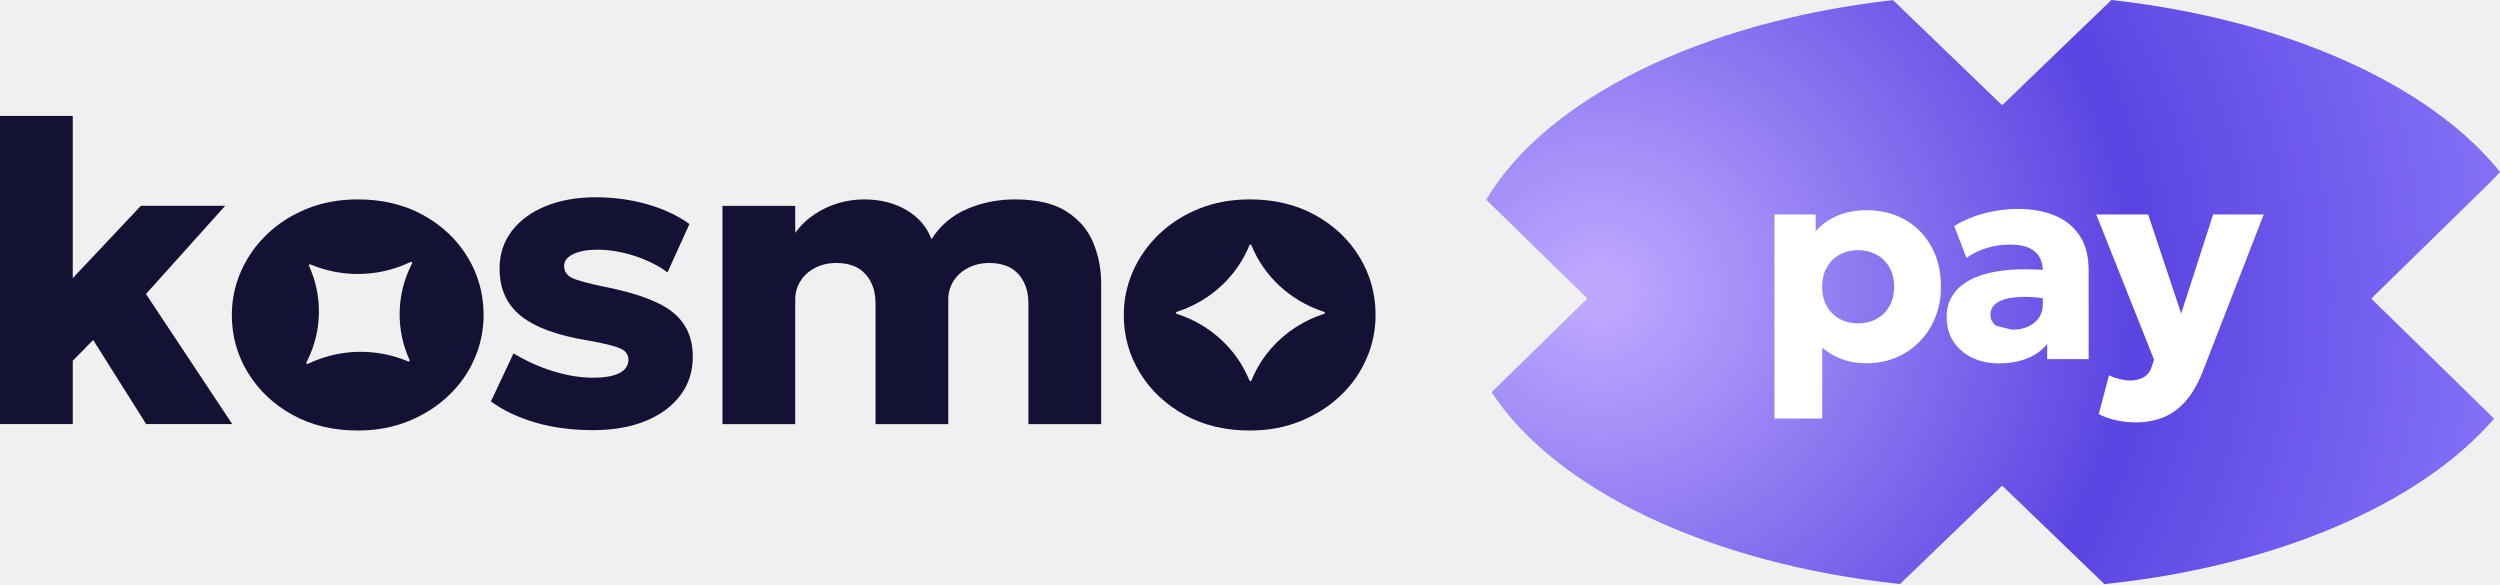
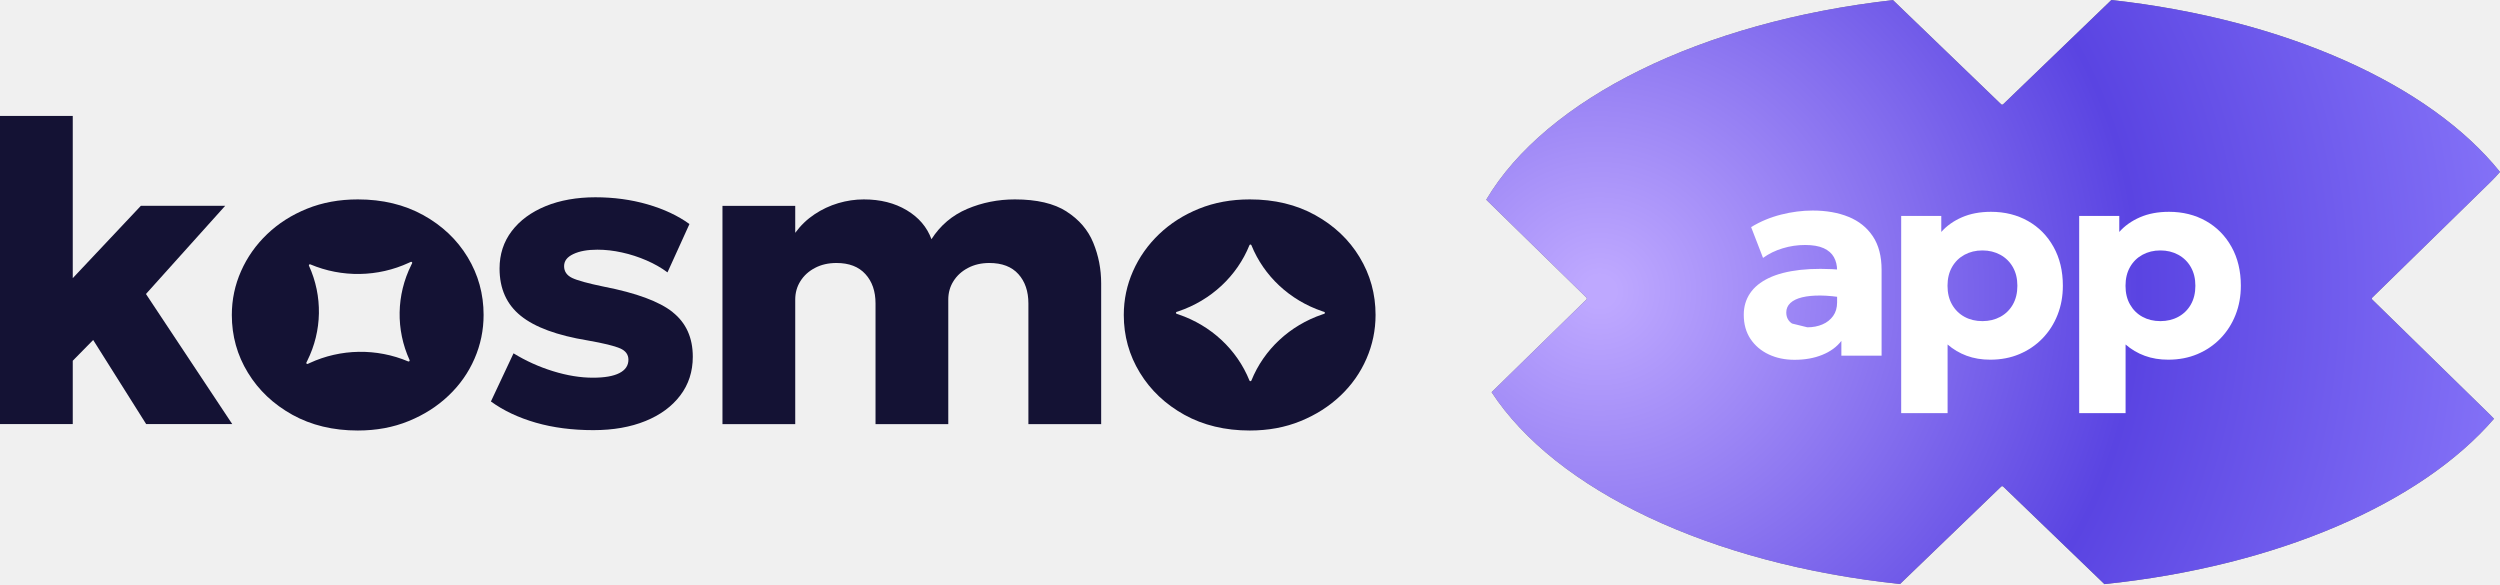
<svg xmlns="http://www.w3.org/2000/svg" viewBox="0 0 214 50" fill="none">
-   <g clip-path="url(#clip0_3002_878)">
+   <g clip-path="url(#clip0_2005_784)">
    <path d="M19.274 17.619H12.057L6.228 23.809V9.926H0V36.302H6.228V30.88L7.976 29.102L12.512 36.302H19.881L12.494 25.166L19.274 17.619Z" fill="#141234" />
    <path d="M57.574 26.712C56.422 25.802 54.467 25.08 51.705 24.541C50.338 24.259 49.427 24.009 48.972 23.791C48.517 23.569 48.287 23.237 48.287 22.784C48.287 22.33 48.55 21.998 49.076 21.748C49.602 21.498 50.286 21.373 51.135 21.373C51.82 21.373 52.519 21.451 53.242 21.612C53.964 21.769 54.663 21.998 55.341 22.291C56.019 22.584 56.615 22.926 57.137 23.316L59.018 19.176C58.018 18.455 56.819 17.894 55.419 17.49C54.019 17.087 52.534 16.887 50.964 16.887C49.394 16.887 47.935 17.14 46.702 17.648C45.469 18.155 44.502 18.865 43.806 19.78C43.11 20.694 42.762 21.766 42.762 22.987C42.762 24.709 43.366 26.059 44.577 27.034C45.784 28.012 47.694 28.712 50.301 29.141C51.683 29.384 52.608 29.613 53.082 29.82C53.556 30.027 53.793 30.352 53.793 30.791C53.793 31.291 53.534 31.673 53.016 31.938C52.497 32.202 51.742 32.331 50.757 32.331C49.679 32.331 48.542 32.145 47.339 31.773C46.136 31.402 45.01 30.891 43.958 30.245L42.022 34.366C43.099 35.148 44.38 35.752 45.865 36.181C47.354 36.609 48.994 36.82 50.794 36.82C52.49 36.82 53.975 36.559 55.248 36.041C56.522 35.524 57.515 34.795 58.229 33.852C58.944 32.913 59.303 31.805 59.303 30.538C59.303 28.902 58.726 27.63 57.574 26.719V26.712Z" fill="#141234" />
    <path d="M91.301 18.105C90.223 17.415 88.749 17.069 86.876 17.069C85.432 17.069 84.073 17.34 82.791 17.883C81.514 18.426 80.492 19.29 79.733 20.476C79.351 19.437 78.648 18.612 77.615 17.994C76.581 17.376 75.359 17.069 73.941 17.069C73.208 17.069 72.478 17.176 71.756 17.39C71.034 17.605 70.357 17.922 69.724 18.344C69.09 18.765 68.538 19.294 68.072 19.93V17.622H61.843V36.306H68.072V25.644C68.072 25.059 68.22 24.53 68.52 24.059C68.816 23.587 69.231 23.212 69.764 22.933C70.297 22.651 70.908 22.512 71.605 22.512C72.682 22.512 73.508 22.83 74.082 23.466C74.66 24.101 74.945 24.937 74.945 25.977V36.306H81.173V25.644C81.173 25.059 81.321 24.53 81.621 24.059C81.917 23.587 82.332 23.212 82.865 22.933C83.399 22.651 84.006 22.512 84.687 22.512C85.776 22.512 86.605 22.83 87.176 23.466C87.746 24.101 88.031 24.937 88.031 25.977V36.306H94.26V24.255C94.26 23.034 94.034 21.876 93.585 20.783C93.138 19.69 92.375 18.797 91.297 18.108L91.301 18.105Z" fill="#141234" />
    <path d="M116.385 22.016C115.474 20.512 114.207 19.315 112.586 18.415C110.964 17.515 109.097 17.069 106.983 17.069C105.402 17.069 103.95 17.333 102.636 17.865C101.317 18.398 100.181 19.123 99.218 20.044C98.255 20.965 97.511 22.023 96.985 23.212C96.459 24.401 96.196 25.651 96.196 26.959C96.196 28.755 96.655 30.402 97.574 31.905C98.492 33.409 99.762 34.606 101.38 35.506C103.002 36.402 104.869 36.852 106.983 36.852C108.564 36.852 110.016 36.584 111.33 36.045C112.645 35.509 113.785 34.781 114.748 33.866C115.711 32.952 116.451 31.898 116.97 30.705C117.488 29.516 117.748 28.266 117.748 26.959C117.748 25.162 117.292 23.516 116.381 22.012L116.385 22.016ZM113.352 26.862L113.189 26.916C110.408 27.859 108.19 29.923 107.12 32.573C107.09 32.648 106.983 32.648 106.953 32.573C105.883 29.923 103.665 27.859 100.884 26.916L100.721 26.862C100.64 26.834 100.64 26.727 100.721 26.698L100.884 26.644C103.665 25.701 105.883 23.637 106.953 20.987C106.983 20.912 107.09 20.912 107.12 20.987C108.19 23.637 110.408 25.701 113.189 26.644L113.352 26.698C113.434 26.727 113.434 26.834 113.352 26.862Z" fill="#141234" />
    <path d="M36.234 18.415C34.612 17.519 32.745 17.069 30.631 17.069C29.05 17.069 27.598 17.333 26.284 17.865C24.965 18.398 23.829 19.123 22.866 20.044C21.903 20.965 21.159 22.023 20.633 23.212C20.107 24.401 19.844 25.651 19.844 26.959C19.844 28.755 20.303 30.402 21.222 31.905C22.14 33.409 23.41 34.606 25.029 35.506C26.65 36.402 28.517 36.852 30.631 36.852C32.212 36.852 33.664 36.584 34.978 36.045C36.297 35.509 37.434 34.781 38.396 33.866C39.359 32.952 40.1 31.898 40.618 30.705C41.136 29.516 41.396 28.266 41.396 26.959C41.396 25.162 40.94 23.516 40.029 22.012C39.118 20.508 37.852 19.312 36.23 18.412L36.234 18.415ZM35.278 22.534L35.204 22.683C33.927 25.248 33.875 28.22 35.06 30.823C35.093 30.895 35.015 30.97 34.941 30.938C32.242 29.795 29.161 29.845 26.502 31.077L26.347 31.148C26.269 31.184 26.191 31.105 26.228 31.034L26.302 30.884C27.58 28.32 27.632 25.348 26.447 22.744C26.413 22.673 26.491 22.598 26.565 22.63C29.265 23.773 32.346 23.723 35.004 22.491L35.16 22.419C35.238 22.384 35.315 22.462 35.278 22.534Z" fill="#141234" />
  </g>
-   <path d="M213.486 35.841C213.393 35.745 213.297 35.648 213.202 35.552L203.065 25.642C203.018 25.597 203.018 25.522 203.065 25.477L213.202 15.567C213.482 15.295 213.745 15.009 214 14.717C208.007 7.252 195.674 1.66 180.736 0L171.468 8.928C171.422 8.973 171.344 8.973 171.298 8.928L162.041 0.01C145.602 1.859 132.328 8.47 127.222 17.096L135.795 25.474C135.841 25.518 135.841 25.594 135.795 25.639L127.68 33.572C133.159 41.943 146.397 48.282 162.644 49.99L171.301 41.65C171.347 41.605 171.426 41.605 171.472 41.65L180.14 50C194.932 48.464 207.241 43.089 213.493 35.838L213.486 35.841Z" fill="url(#paint0_radial_3002_878)" />
-   <path d="M151.891 35.831V18.361H155.426V19.78C155.902 19.239 156.508 18.805 157.246 18.481C157.983 18.157 158.838 17.995 159.813 17.995C161.03 17.995 162.115 18.268 163.069 18.808C164.023 19.349 164.775 20.114 165.324 21.102C165.874 22.091 166.147 23.238 166.147 24.547C166.147 25.47 165.991 26.328 165.679 27.123C165.367 27.919 164.924 28.615 164.349 29.21C163.775 29.806 163.097 30.268 162.321 30.599C161.54 30.929 160.682 31.095 159.742 31.095C158.994 31.095 158.303 30.981 157.675 30.75C157.047 30.519 156.483 30.185 155.983 29.748V35.827H151.898L151.891 35.831ZM159.051 27.678C159.643 27.678 160.172 27.55 160.636 27.295C161.101 27.041 161.47 26.679 161.736 26.21C162.001 25.742 162.136 25.187 162.136 24.547C162.136 23.906 162.001 23.355 161.732 22.883C161.462 22.415 161.094 22.053 160.625 21.798C160.157 21.543 159.636 21.416 159.051 21.416C158.466 21.416 157.944 21.543 157.476 21.798C157.012 22.053 156.643 22.415 156.377 22.883C156.111 23.352 155.976 23.906 155.976 24.547C155.976 25.187 156.107 25.738 156.377 26.21C156.643 26.679 157.008 27.041 157.469 27.295C157.93 27.55 158.459 27.678 159.051 27.678Z" fill="white" />
-   <path d="M172.24 28.225C172.733 28.225 173.176 28.139 173.57 27.971C173.967 27.802 174.279 27.55 174.513 27.223C174.747 26.896 174.864 26.493 174.864 26.018V23.203C174.864 22.752 174.772 22.353 174.584 22.015C174.396 21.674 174.098 21.412 173.683 21.22C173.272 21.03 172.722 20.934 172.041 20.934C171.36 20.934 170.719 21.03 170.073 21.226C169.428 21.419 168.846 21.705 168.332 22.077L167.282 19.349C168.105 18.846 168.988 18.478 169.931 18.24C170.871 18.002 171.797 17.882 172.705 17.882C173.903 17.882 174.96 18.068 175.872 18.44C176.783 18.812 177.496 19.387 178.014 20.162C178.531 20.937 178.787 21.933 178.787 23.145V30.74H175.24V29.431C174.832 29.965 174.269 30.378 173.552 30.668C172.836 30.96 172.02 31.105 171.105 31.105C170.265 31.105 169.506 30.947 168.832 30.626C168.158 30.306 167.623 29.851 167.225 29.255C166.832 28.659 166.633 27.946 166.633 27.113C166.633 26.4 166.818 25.77 167.183 25.222C167.548 24.671 168.098 24.22 168.832 23.865C169.566 23.51 170.488 23.269 171.598 23.142C172.712 23.017 174.01 23.017 175.503 23.148L175.542 25.625C174.751 25.487 174.038 25.418 173.4 25.411C172.761 25.408 172.222 25.46 171.775 25.57C171.329 25.68 170.988 25.845 170.743 26.073C170.502 26.3 170.382 26.579 170.382 26.91C170.382 27.337 170.552 27.667 170.889 27.891" fill="white" />
-   <path d="M182.918 36.158C182.337 36.158 181.766 36.103 181.205 35.989C180.649 35.876 180.131 35.693 179.656 35.445L180.528 32.121C180.801 32.259 181.102 32.369 181.429 32.448C181.755 32.528 182.056 32.569 182.34 32.569C182.798 32.569 183.188 32.476 183.507 32.29C183.826 32.104 184.057 31.797 184.199 31.367L184.386 30.785L179.439 18.361H183.886L186.709 26.841L189.444 18.361H193.777L188.493 31.959C188.061 33.01 187.557 33.84 186.99 34.453C186.419 35.063 185.787 35.5 185.096 35.762C184.404 36.024 183.677 36.154 182.911 36.154L182.918 36.158Z" fill="white" />
+   <path d="M213.485 35.841C213.393 35.745 213.297 35.648 213.202 35.552L203.064 25.642C203.018 25.597 203.018 25.522 203.064 25.477L213.202 15.567C213.482 15.295 213.744 15.009 214 14.717C208.007 7.252 195.674 1.66 180.736 0L171.468 8.928C171.422 8.973 171.344 8.973 171.298 8.928L162.041 0.01C145.602 1.859 132.328 8.47 127.222 17.096L135.795 25.474C135.841 25.518 135.841 25.594 135.795 25.639L127.68 33.572C133.158 41.943 146.397 48.282 162.644 49.99L171.301 41.65C171.347 41.605 171.425 41.605 171.472 41.65L180.14 50C194.932 48.464 207.241 43.089 213.493 35.838L213.485 35.841Z" fill="#7B7B7B" />
+   <path d="M213.485 35.841C213.393 35.745 213.297 35.648 213.202 35.552L203.064 25.642C203.018 25.597 203.018 25.522 203.064 25.477L213.202 15.567C213.482 15.295 213.744 15.009 214 14.717C208.007 7.252 195.674 1.66 180.736 0L171.468 8.928C171.422 8.973 171.344 8.973 171.298 8.928L162.041 0.01C145.602 1.859 132.328 8.47 127.222 17.096L135.795 25.474C135.841 25.518 135.841 25.594 135.795 25.639L127.68 33.572C133.158 41.943 146.397 48.282 162.644 49.99L171.301 41.65C171.347 41.605 171.425 41.605 171.472 41.65L180.14 50C194.932 48.464 207.241 43.089 213.493 35.838L213.485 35.841Z" fill="url(#paint0_radial_2005_784)" />
+   <path d="M162.741 35.366V18.484H166.174V19.856C166.635 19.333 167.224 18.914 167.94 18.601C168.656 18.288 169.486 18.131 170.432 18.131C171.613 18.131 172.667 18.395 173.593 18.917C174.519 19.44 175.249 20.178 175.782 21.134C176.316 22.089 176.581 23.197 176.581 24.462C176.581 25.354 176.43 26.183 176.127 26.952C175.824 27.721 175.393 28.393 174.836 28.969C174.278 29.544 173.62 29.991 172.866 30.31C172.109 30.63 171.276 30.789 170.364 30.789C169.637 30.789 168.966 30.68 168.356 30.456C167.747 30.233 167.2 29.911 166.714 29.488V35.362H162.748L162.741 35.366ZM169.692 27.488C170.267 27.488 170.78 27.364 171.231 27.118C171.682 26.872 172.04 26.522 172.298 26.07C172.557 25.617 172.687 25.081 172.687 24.462C172.687 23.843 172.557 23.311 172.295 22.855C172.033 22.402 171.675 22.052 171.221 21.806C170.766 21.56 170.26 21.437 169.692 21.437C169.124 21.437 168.618 21.56 168.164 21.806C167.713 22.052 167.355 22.402 167.096 22.855C166.838 23.307 166.707 23.843 166.707 24.462C166.707 25.081 166.835 25.614 167.096 26.07C167.355 26.522 167.709 26.872 168.157 27.118C168.604 27.364 169.117 27.488 169.692 27.488Z" fill="white" />
+   <path d="M154.709 28.017C155.187 28.017 155.617 27.934 156 27.77C156.385 27.607 156.688 27.364 156.915 27.048C157.143 26.732 157.256 26.343 157.256 25.883V23.164C157.256 22.728 157.167 22.342 156.984 22.016C156.802 21.686 156.513 21.433 156.11 21.247C155.71 21.064 155.177 20.971 154.516 20.971C153.855 20.971 153.232 21.064 152.605 21.253C151.978 21.44 151.414 21.716 150.915 22.076L149.896 19.44C150.694 18.954 151.552 18.598 152.467 18.368C153.38 18.138 154.278 18.022 155.16 18.022C156.323 18.022 157.349 18.201 158.234 18.561C159.119 18.92 159.811 19.476 160.313 20.225C160.816 20.974 161.064 21.936 161.064 23.107V30.447H157.621V29.182C157.225 29.698 156.678 30.097 155.982 30.377C155.287 30.66 154.495 30.799 153.607 30.799C152.791 30.799 152.054 30.646 151.4 30.337C150.746 30.027 150.226 29.588 149.841 29.012C149.458 28.436 149.266 27.747 149.266 26.942C149.266 26.253 149.445 25.644 149.799 25.114C150.154 24.582 150.687 24.146 151.4 23.803C152.113 23.46 153.008 23.227 154.085 23.104C155.166 22.984 156.426 22.984 157.876 23.111L157.914 25.504C157.146 25.371 156.454 25.304 155.834 25.297C155.215 25.294 154.691 25.344 154.258 25.451C153.824 25.557 153.493 25.717 153.256 25.937C153.022 26.156 152.905 26.426 152.905 26.745C152.905 27.158 153.07 27.478 153.397 27.694" fill="white" />
+   <path d="M177.978 35.366V18.484H181.41V19.856C181.871 19.333 182.46 18.914 183.176 18.601C183.892 18.288 184.722 18.131 185.669 18.131C186.849 18.131 187.903 18.395 188.829 18.917C189.755 19.44 190.485 20.178 191.019 21.134C191.552 22.089 191.817 23.197 191.817 24.462C191.817 25.354 191.666 26.183 191.363 26.952C191.06 27.721 190.63 28.393 190.072 28.969C189.514 29.544 188.857 29.991 188.103 30.31C187.345 30.63 186.512 30.789 185.6 30.789C184.873 30.789 184.202 30.68 183.593 30.456C182.983 30.233 182.436 29.911 181.95 29.488V35.362H177.984L177.978 35.366ZM184.928 27.488C185.503 27.488 186.016 27.364 186.467 27.118C186.918 26.872 187.276 26.522 187.535 26.07C187.793 25.617 187.924 25.081 187.924 24.462C187.924 23.843 187.793 23.311 187.531 22.855C187.269 22.402 186.911 22.052 186.457 21.806C186.003 21.56 185.496 21.437 184.928 21.437C184.36 21.437 183.854 21.56 183.4 21.806C182.949 22.052 182.591 22.402 182.333 22.855C182.074 23.307 181.944 23.843 181.944 24.462C181.944 25.081 182.071 25.614 182.333 26.07C182.591 26.522 182.945 26.872 183.393 27.118C183.841 27.364 184.354 27.488 184.928 27.488Z" fill="white" />
  <defs>
-     <radialGradient id="paint0_radial_3002_878" cx="0" cy="0" r="1" gradientUnits="userSpaceOnUse" gradientTransform="translate(136.694 24.938) scale(91.0652 88.2754)">
+     <radialGradient id="paint0_radial_2005_784" cx="0" cy="0" r="1" gradientUnits="userSpaceOnUse" gradientTransform="translate(136.694 24.938) scale(91.0652 88.2754)">
      <stop offset="0.015" stop-color="#BEA8FF" />
      <stop offset="0.51" stop-color="#5A44E2" />
      <stop offset="1" stop-color="#9483FF" />
    </radialGradient>
-     <clipPath id="clip0_3002_878">
+     <clipPath id="clip0_2005_784">
      <rect width="117.751" height="26.923" fill="white" transform="translate(0 9.92556)" />
    </clipPath>
  </defs>
</svg>
